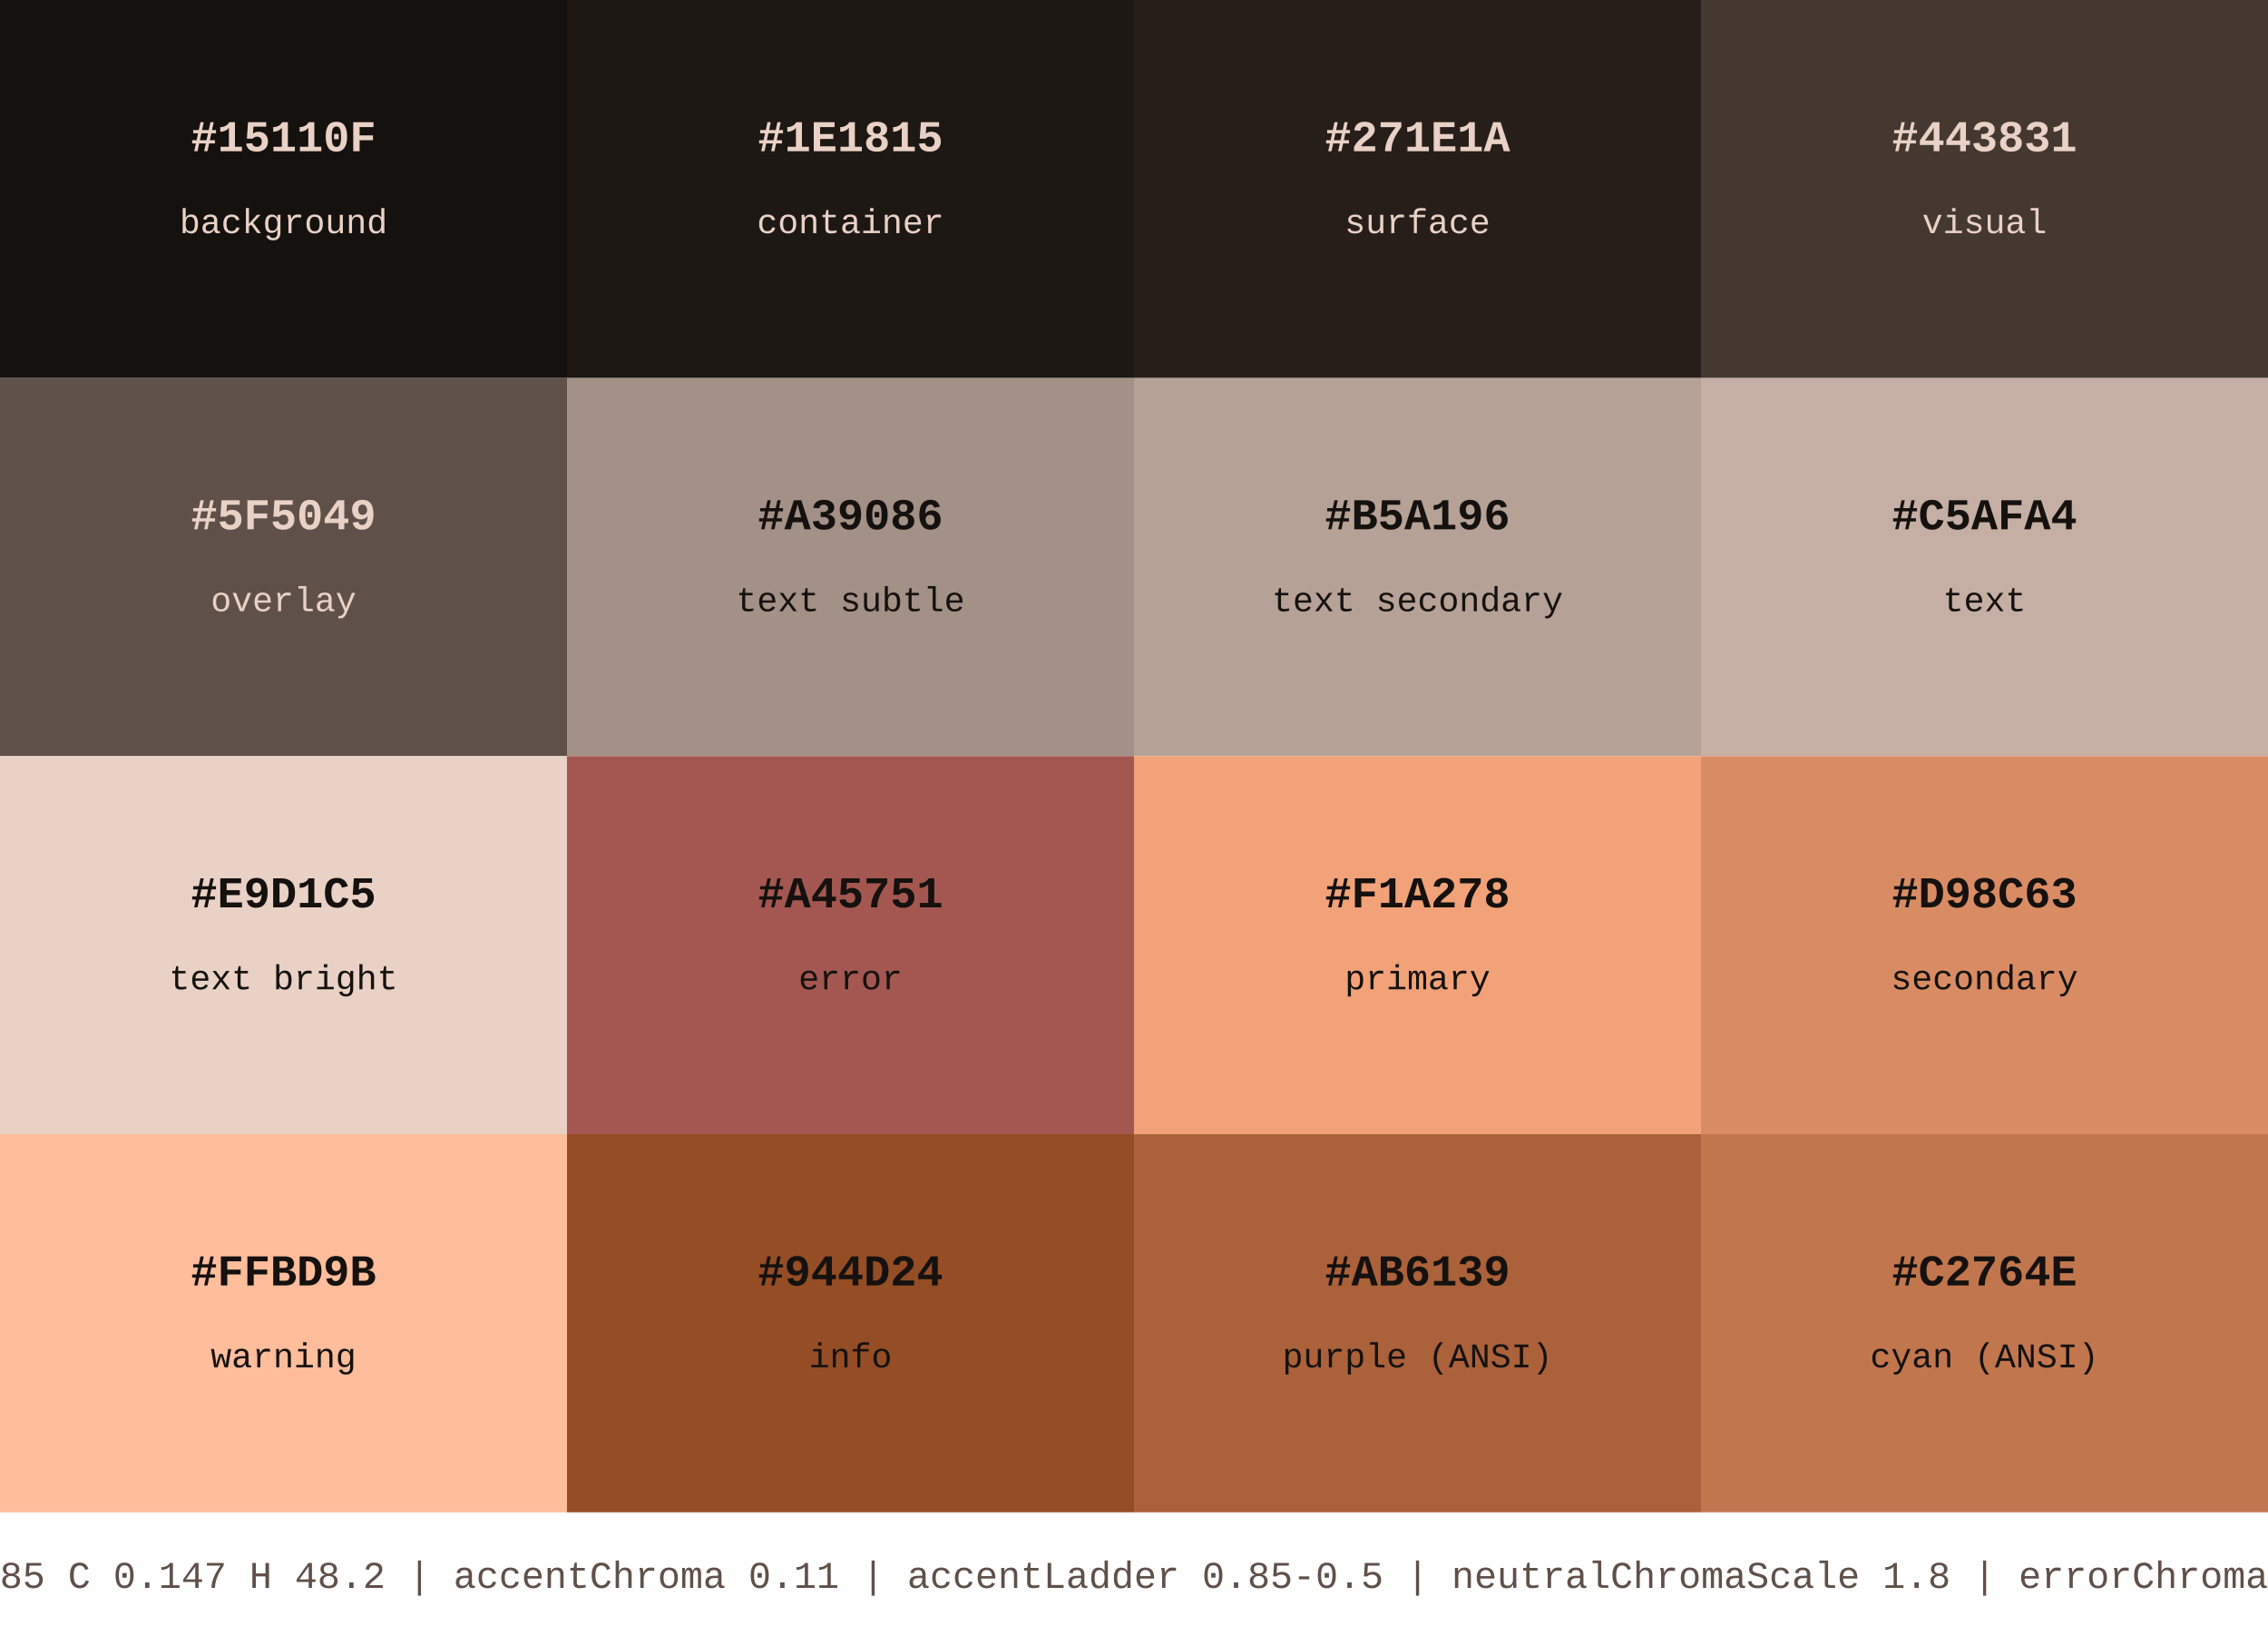
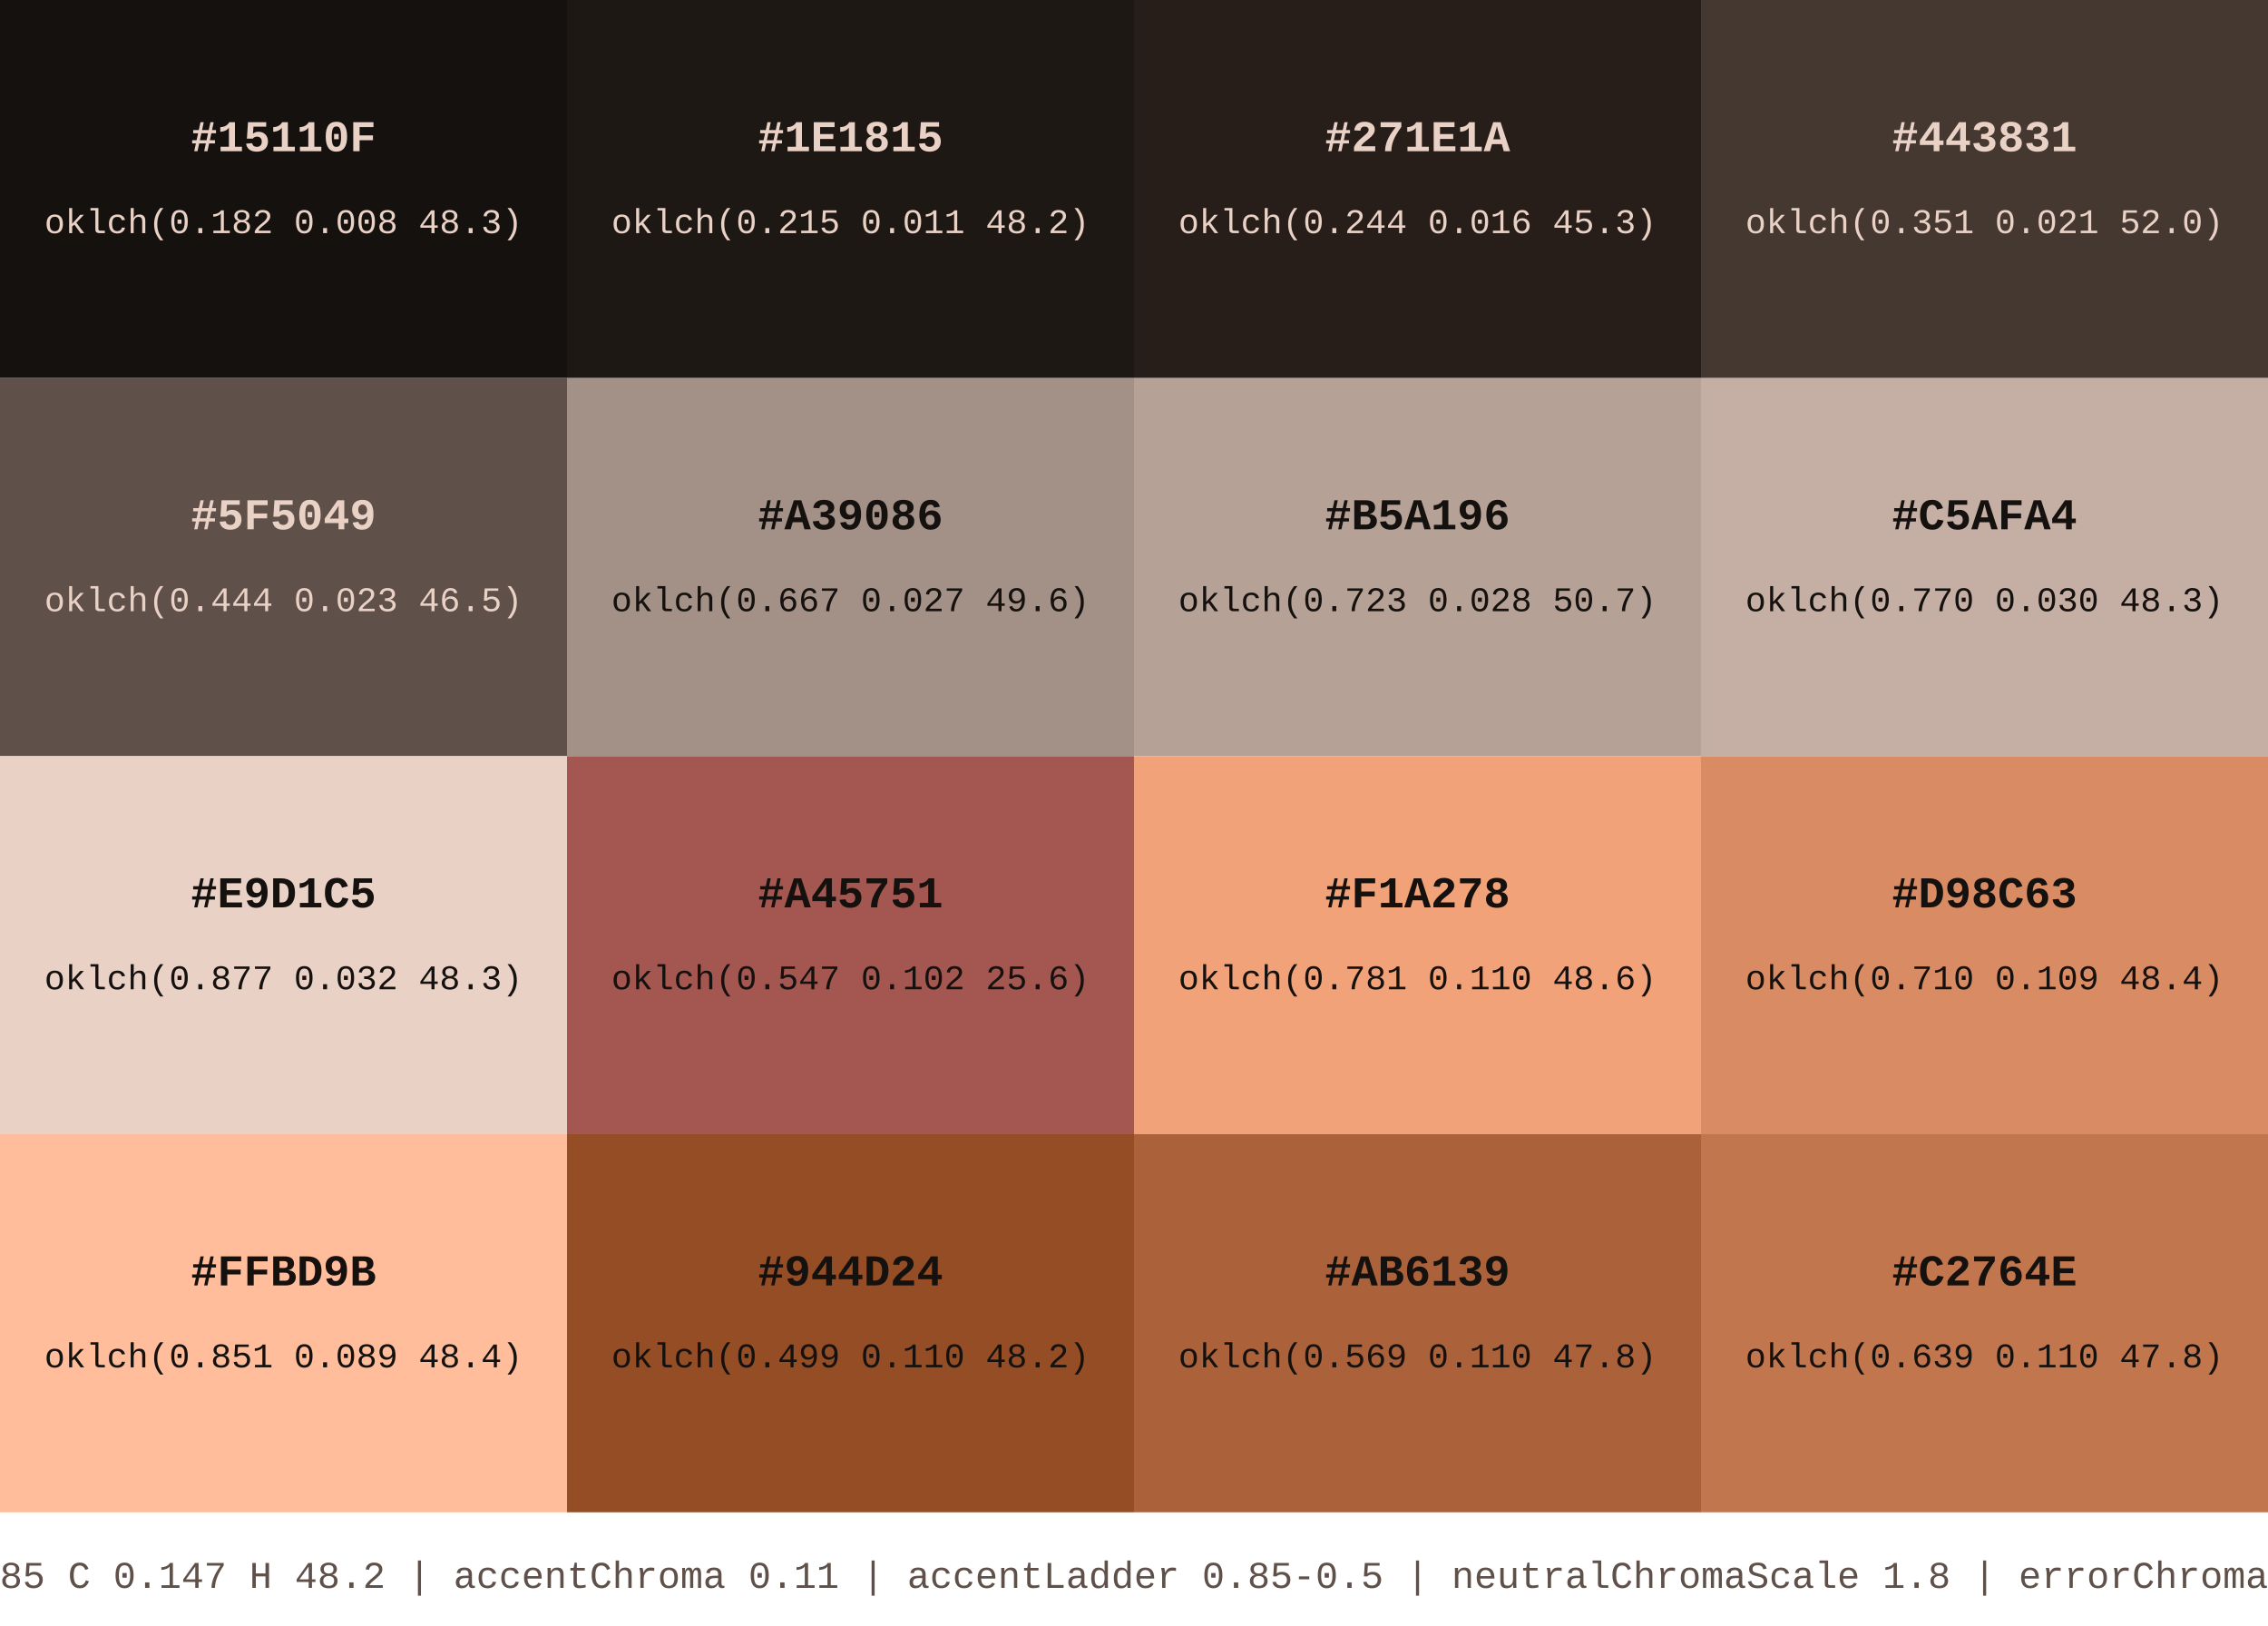
<svg xmlns="http://www.w3.org/2000/svg" width="720" height="516" viewBox="0 0 720 516" role="img" aria-labelledby="title desc">
  <style>
    .hex {
      font-family: ui-monospace, SFMono-Regular, Menlo, Monaco, Consolas, "Liberation Mono", monospace;
      font-size: 14px;
      font-weight: 600;
      text-anchor: middle;
    }

-     .name {
+     .oklch {
      font-family: ui-monospace, SFMono-Regular, Menlo, Monaco, Consolas, "Liberation Mono", monospace;
      font-size: 11px;
      text-anchor: middle;
    }

    .knobs {
      font-family: ui-monospace, SFMono-Regular, Menlo, Monaco, Consolas, "Liberation Mono", monospace;
      font-size: 12px;
      text-anchor: middle;
      fill: #5f5049;
    }
  </style>
  <g transform="translate(0 0)">
    <rect width="180" height="120" fill="#15110f" />
    <text class="hex" x="90" y="48" fill="#e9d1c5">#15110F</text>
-     <text class="name" x="90" y="74" fill="#e9d1c5">background</text>
+     <text class="oklch" x="90" y="74" fill="#e9d1c5">oklch(0.182 0.008 48.3)</text>
  </g>
  <g transform="translate(180 0)">
    <rect width="180" height="120" fill="#1e1815" />
    <text class="hex" x="90" y="48" fill="#e9d1c5">#1E1815</text>
-     <text class="name" x="90" y="74" fill="#e9d1c5">container</text>
+     <text class="oklch" x="90" y="74" fill="#e9d1c5">oklch(0.215 0.011 48.2)</text>
  </g>
  <g transform="translate(360 0)">
    <rect width="180" height="120" fill="#271e1a" />
    <text class="hex" x="90" y="48" fill="#e9d1c5">#271E1A</text>
-     <text class="name" x="90" y="74" fill="#e9d1c5">surface</text>
+     <text class="oklch" x="90" y="74" fill="#e9d1c5">oklch(0.244 0.016 45.3)</text>
  </g>
  <g transform="translate(540 0)">
    <rect width="180" height="120" fill="#443831" />
    <text class="hex" x="90" y="48" fill="#e9d1c5">#443831</text>
-     <text class="name" x="90" y="74" fill="#e9d1c5">visual</text>
+     <text class="oklch" x="90" y="74" fill="#e9d1c5">oklch(0.351 0.021 52.0)</text>
  </g>
  <g transform="translate(0 120)">
    <rect width="180" height="120" fill="#5f5049" />
    <text class="hex" x="90" y="48" fill="#e9d1c5">#5F5049</text>
-     <text class="name" x="90" y="74" fill="#e9d1c5">overlay</text>
+     <text class="oklch" x="90" y="74" fill="#e9d1c5">oklch(0.444 0.023 46.5)</text>
  </g>
  <g transform="translate(180 120)">
    <rect width="180" height="120" fill="#a39086" />
    <text class="hex" x="90" y="48" fill="#15110f">#A39086</text>
-     <text class="name" x="90" y="74" fill="#15110f">text subtle</text>
+     <text class="oklch" x="90" y="74" fill="#15110f">oklch(0.667 0.027 49.6)</text>
  </g>
  <g transform="translate(360 120)">
    <rect width="180" height="120" fill="#b5a196" />
    <text class="hex" x="90" y="48" fill="#15110f">#B5A196</text>
-     <text class="name" x="90" y="74" fill="#15110f">text secondary</text>
+     <text class="oklch" x="90" y="74" fill="#15110f">oklch(0.723 0.028 50.7)</text>
  </g>
  <g transform="translate(540 120)">
    <rect width="180" height="120" fill="#c5afa4" />
    <text class="hex" x="90" y="48" fill="#15110f">#C5AFA4</text>
-     <text class="name" x="90" y="74" fill="#15110f">text</text>
+     <text class="oklch" x="90" y="74" fill="#15110f">oklch(0.770 0.030 48.3)</text>
  </g>
  <g transform="translate(0 240)">
    <rect width="180" height="120" fill="#e9d1c5" />
    <text class="hex" x="90" y="48" fill="#15110f">#E9D1C5</text>
-     <text class="name" x="90" y="74" fill="#15110f">text bright</text>
+     <text class="oklch" x="90" y="74" fill="#15110f">oklch(0.877 0.032 48.3)</text>
  </g>
  <g transform="translate(180 240)">
    <rect width="180" height="120" fill="#a45751" />
    <text class="hex" x="90" y="48" fill="#15110f">#A45751</text>
-     <text class="name" x="90" y="74" fill="#15110f">error</text>
+     <text class="oklch" x="90" y="74" fill="#15110f">oklch(0.547 0.102 25.6)</text>
  </g>
  <g transform="translate(360 240)">
    <rect width="180" height="120" fill="#f1a278" />
    <text class="hex" x="90" y="48" fill="#15110f">#F1A278</text>
-     <text class="name" x="90" y="74" fill="#15110f">primary</text>
+     <text class="oklch" x="90" y="74" fill="#15110f">oklch(0.781 0.110 48.6)</text>
  </g>
  <g transform="translate(540 240)">
    <rect width="180" height="120" fill="#d98c63" />
    <text class="hex" x="90" y="48" fill="#15110f">#D98C63</text>
-     <text class="name" x="90" y="74" fill="#15110f">secondary</text>
+     <text class="oklch" x="90" y="74" fill="#15110f">oklch(0.710 0.109 48.4)</text>
  </g>
  <g transform="translate(0 360)">
    <rect width="180" height="120" fill="#ffbd9b" />
    <text class="hex" x="90" y="48" fill="#15110f">#FFBD9B</text>
-     <text class="name" x="90" y="74" fill="#15110f">warning</text>
+     <text class="oklch" x="90" y="74" fill="#15110f">oklch(0.851 0.089 48.4)</text>
  </g>
  <g transform="translate(180 360)">
    <rect width="180" height="120" fill="#944d24" />
    <text class="hex" x="90" y="48" fill="#15110f">#944D24</text>
-     <text class="name" x="90" y="74" fill="#15110f">info</text>
+     <text class="oklch" x="90" y="74" fill="#15110f">oklch(0.499 0.110 48.2)</text>
  </g>
  <g transform="translate(360 360)">
    <rect width="180" height="120" fill="#ab6139" />
    <text class="hex" x="90" y="48" fill="#15110f">#AB6139</text>
-     <text class="name" x="90" y="74" fill="#15110f">purple (ANSI)</text>
+     <text class="oklch" x="90" y="74" fill="#15110f">oklch(0.569 0.110 47.8)</text>
  </g>
  <g transform="translate(540 360)">
    <rect width="180" height="120" fill="#c2764e" />
    <text class="hex" x="90" y="48" fill="#15110f">#C2764E</text>
-     <text class="name" x="90" y="74" fill="#15110f">cyan (ANSI)</text>
+     <text class="oklch" x="90" y="74" fill="#15110f">oklch(0.639 0.110 47.8)</text>
  </g>
  <text class="knobs" x="360" y="504">seed L 0.685 C 0.147 H 48.2  |  accentChroma 0.11  |  accentLadder 0.85-0.5  |  neutralChromaScale 1.8  |  errorChromaScale 0.75</text>
</svg>
